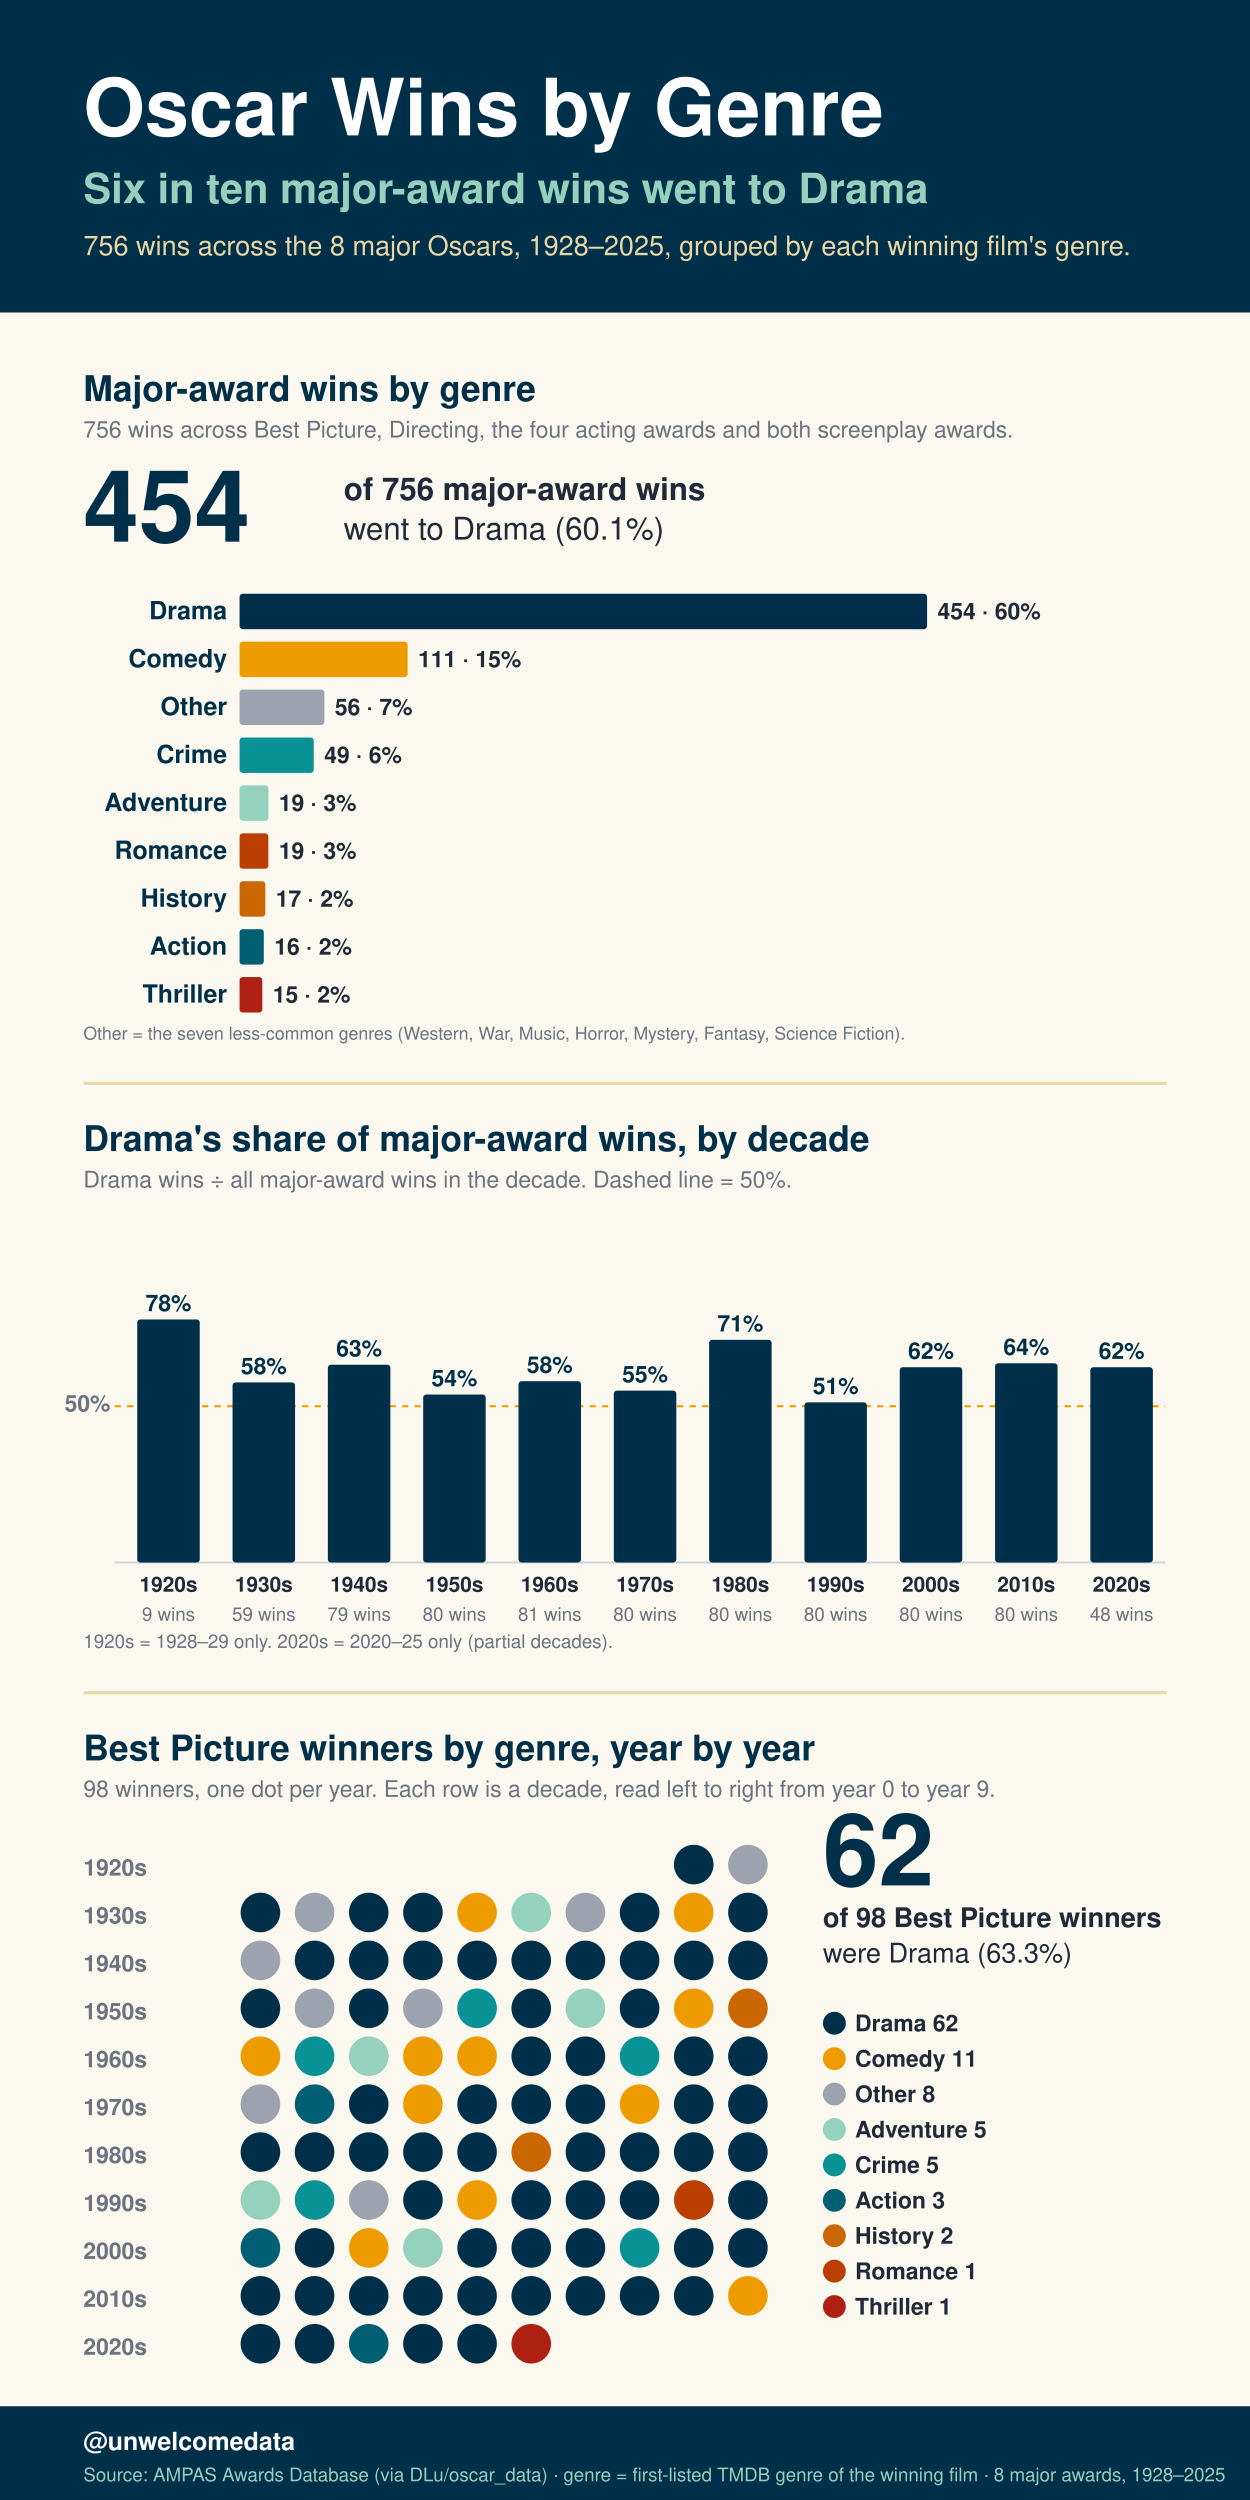
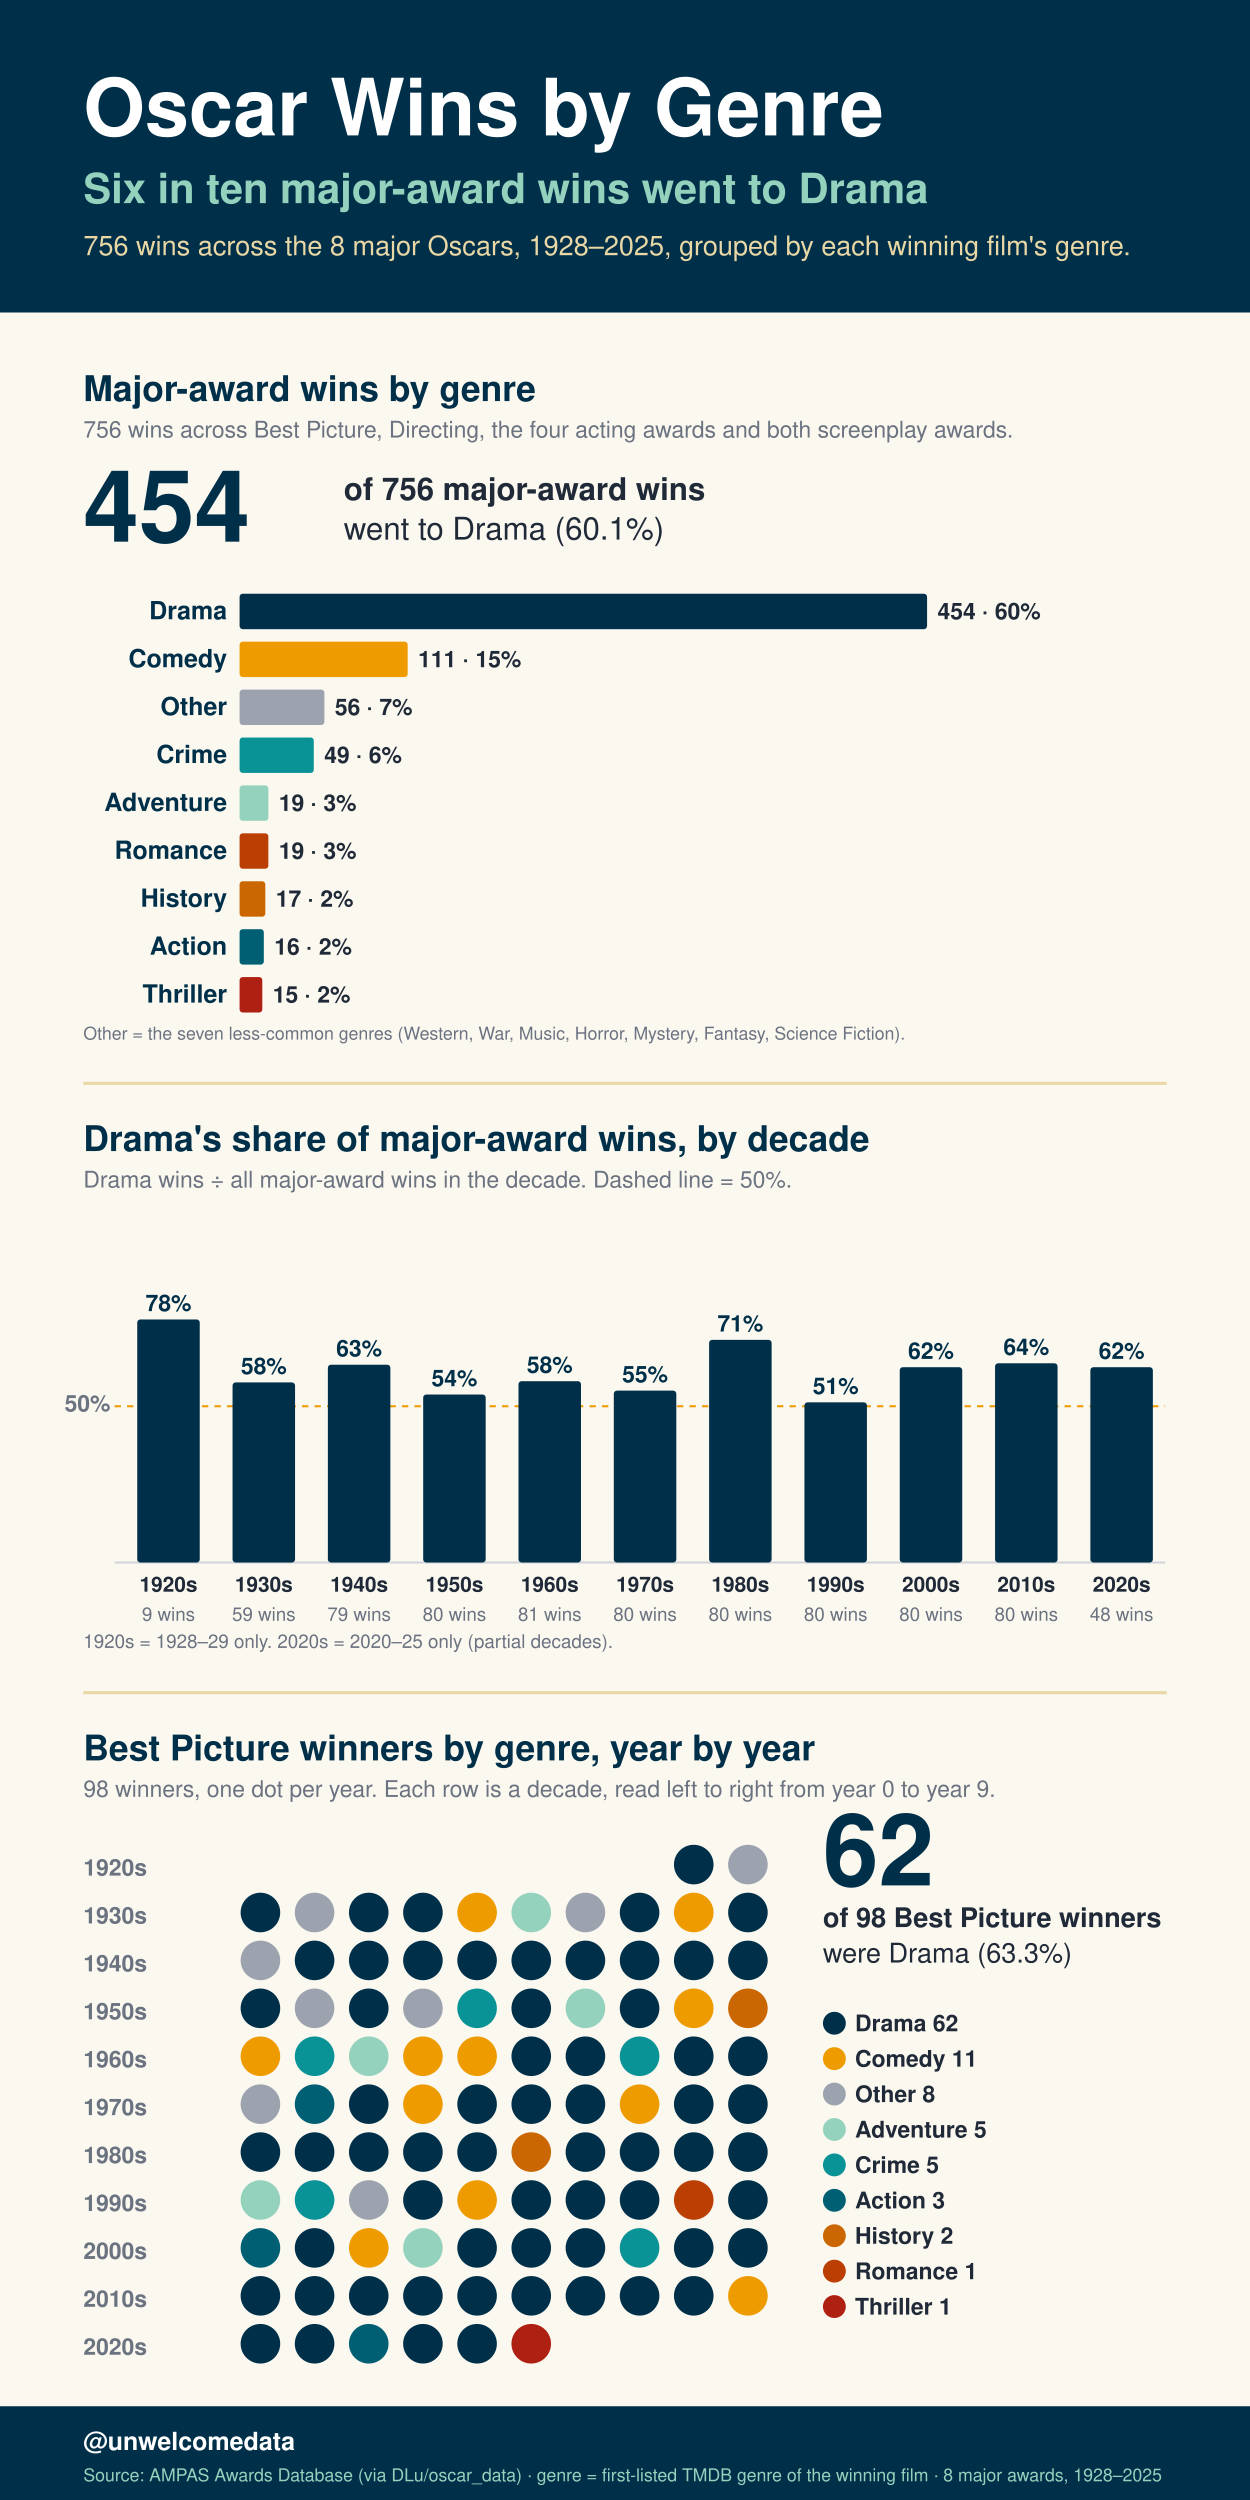
<svg xmlns="http://www.w3.org/2000/svg" width="1200" height="2400" viewBox="0 0 1200 2400" font-family="Helvetica, Arial, sans-serif">
  <rect width="1200" height="2400" fill="#FBF8F0" />
  <rect x="0" y="0" width="1200" height="300" fill="#003049" />
  <text x="80" y="130" fill="#FFFFFF" font-size="76" font-weight="bold" text-anchor="start">Oscar Wins by Genre</text>
  <text x="80" y="195" fill="#94D2BD" font-size="40" font-weight="bold" text-anchor="start">Six in ten major-award wins went to Drama</text>
  <text x="80" y="245" fill="#E9D8A6" font-size="26" font-weight="normal" text-anchor="start">756 wins across the 8 major Oscars, 1928–2025, grouped by each winning film's genre.</text>
  <text x="80" y="385" fill="#003049" font-size="34" font-weight="bold" text-anchor="start">Major-award wins by genre</text>
  <text x="80" y="420" fill="#6B7280" font-size="22" font-weight="normal" text-anchor="start">756 wins across Best Picture, Directing, the four acting awards and both screenplay awards.</text>
  <text x="80" y="520" fill="#003049" font-size="96" font-weight="bold" text-anchor="start">454</text>
  <text x="330" y="480" fill="#1F2937" font-size="30" font-weight="bold" text-anchor="start">of 756 major-award wins</text>
  <text x="330" y="518" fill="#1F2937" font-size="30" font-weight="normal" text-anchor="start">went to Drama (60.1%)</text>
  <text x="218" y="594.48" fill="#003049" font-size="24" font-weight="bold" text-anchor="end">Drama</text>
  <rect data-kind="genre-bar" data-genre="Drama" data-v="454" data-w="660.0" x="230" y="570" width="660.0" height="34" rx="3" fill="#003049" />
  <text x="900" y="594.48" fill="#1F2937" font-size="22" font-weight="bold" text-anchor="start">454  ·  60%</text>
  <text x="218" y="640.48" fill="#003049" font-size="24" font-weight="bold" text-anchor="end">Comedy</text>
  <rect data-kind="genre-bar" data-genre="Comedy" data-v="111" data-w="161.37" x="230" y="616" width="161.37" height="34" rx="3" fill="#EE9B00" />
  <text x="401.37" y="640.48" fill="#1F2937" font-size="22" font-weight="bold" text-anchor="start">111  ·  15%</text>
  <text x="218" y="686.48" fill="#003049" font-size="24" font-weight="bold" text-anchor="end">Other</text>
  <rect data-kind="genre-bar" data-genre="Other" data-v="56" data-w="81.41" x="230" y="662" width="81.41" height="34" rx="3" fill="#9CA3AF" />
  <text x="321.41" y="686.48" fill="#1F2937" font-size="22" font-weight="bold" text-anchor="start">56  ·  7%</text>
  <text x="218" y="732.48" fill="#003049" font-size="24" font-weight="bold" text-anchor="end">Crime</text>
  <rect data-kind="genre-bar" data-genre="Crime" data-v="49" data-w="71.23" x="230" y="708" width="71.23" height="34" rx="3" fill="#0A9396" />
  <text x="311.23" y="732.48" fill="#1F2937" font-size="22" font-weight="bold" text-anchor="start">49  ·  6%</text>
  <text x="218" y="778.48" fill="#003049" font-size="24" font-weight="bold" text-anchor="end">Adventure</text>
  <rect data-kind="genre-bar" data-genre="Adventure" data-v="19" data-w="27.62" x="230" y="754" width="27.62" height="34" rx="3" fill="#94D2BD" />
  <text x="267.62" y="778.48" fill="#1F2937" font-size="22" font-weight="bold" text-anchor="start">19  ·  3%</text>
  <text x="218" y="824.48" fill="#003049" font-size="24" font-weight="bold" text-anchor="end">Romance</text>
  <rect data-kind="genre-bar" data-genre="Romance" data-v="19" data-w="27.62" x="230" y="800" width="27.62" height="34" rx="3" fill="#BB3E03" />
  <text x="267.62" y="824.48" fill="#1F2937" font-size="22" font-weight="bold" text-anchor="start">19  ·  3%</text>
  <text x="218" y="870.48" fill="#003049" font-size="24" font-weight="bold" text-anchor="end">History</text>
  <rect data-kind="genre-bar" data-genre="History" data-v="17" data-w="24.71" x="230" y="846" width="24.71" height="34" rx="3" fill="#CA6702" />
  <text x="264.71" y="870.48" fill="#1F2937" font-size="22" font-weight="bold" text-anchor="start">17  ·  2%</text>
  <text x="218" y="916.48" fill="#003049" font-size="24" font-weight="bold" text-anchor="end">Action</text>
  <rect data-kind="genre-bar" data-genre="Action" data-v="16" data-w="23.26" x="230" y="892" width="23.26" height="34" rx="3" fill="#005F73" />
  <text x="263.26" y="916.48" fill="#1F2937" font-size="22" font-weight="bold" text-anchor="start">16  ·  2%</text>
  <text x="218" y="962.48" fill="#003049" font-size="24" font-weight="bold" text-anchor="end">Thriller</text>
  <rect data-kind="genre-bar" data-genre="Thriller" data-v="15" data-w="21.81" x="230" y="938" width="21.81" height="34" rx="3" fill="#AE2012" />
  <text x="261.81" y="962.48" fill="#1F2937" font-size="22" font-weight="bold" text-anchor="start">15  ·  2%</text>
  <text x="80" y="998" fill="#6B7280" font-size="17" font-weight="normal" text-anchor="start">Other = the seven less-common genres (Western, War, Music, Horror, Mystery, Fantasy, Science Fiction).</text>
  <line x1="80" y1="1040" x2="1120" y2="1040" stroke="#E9D8A6" stroke-width="3" />
  <text x="80" y="1105" fill="#003049" font-size="34" font-weight="bold" text-anchor="start">Drama's share of major-award wins, by decade</text>
  <text x="80" y="1140" fill="#6B7280" font-size="22" font-weight="normal" text-anchor="start">Drama wins ÷ all major-award wins in the decade. Dashed line = 50%.</text>
  <line x1="110" y1="1350.0" x2="1118.5" y2="1350.0" stroke="#EE9B00" stroke-width="2" stroke-dasharray="6 6" />
  <text x="106" y="1355" fill="#6B7280" font-size="22" font-weight="bold" text-anchor="end">50%</text>
  <line x1="110" y1="1500" x2="1118.5" y2="1500" stroke="#D1D5DB" stroke-width="2" />
  <rect data-kind="decade-col" data-decade="1920" data-num="7" data-den="9" data-h="233.33" x="131.75" y="1266.67" width="60" height="233.33" rx="3" fill="#003049" />
  <text x="161.75" y="1258.67" fill="#003049" font-size="22" font-weight="bold" text-anchor="middle">78%</text>
  <text x="161.75" y="1528" fill="#1F2937" font-size="20" font-weight="bold" text-anchor="middle">1920s</text>
  <text x="161.75" y="1556" fill="#6B7280" font-size="18" font-weight="normal" text-anchor="middle">9 wins</text>
  <rect data-kind="decade-col" data-decade="1930" data-num="34" data-den="59" data-h="172.88" x="223.25" y="1327.12" width="60" height="172.88" rx="3" fill="#003049" />
  <text x="253.25" y="1319.12" fill="#003049" font-size="22" font-weight="bold" text-anchor="middle">58%</text>
  <text x="253.25" y="1528" fill="#1F2937" font-size="20" font-weight="bold" text-anchor="middle">1930s</text>
  <text x="253.25" y="1556" fill="#6B7280" font-size="18" font-weight="normal" text-anchor="middle">59 wins</text>
  <rect data-kind="decade-col" data-decade="1940" data-num="50" data-den="79" data-h="189.87" x="314.75" y="1310.13" width="60" height="189.87" rx="3" fill="#003049" />
  <text x="344.75" y="1302.13" fill="#003049" font-size="22" font-weight="bold" text-anchor="middle">63%</text>
  <text x="344.75" y="1528" fill="#1F2937" font-size="20" font-weight="bold" text-anchor="middle">1940s</text>
  <text x="344.75" y="1556" fill="#6B7280" font-size="18" font-weight="normal" text-anchor="middle">79 wins</text>
  <rect data-kind="decade-col" data-decade="1950" data-num="43" data-den="80" data-h="161.25" x="406.25" y="1338.75" width="60" height="161.25" rx="3" fill="#003049" />
  <text x="436.25" y="1330.75" fill="#003049" font-size="22" font-weight="bold" text-anchor="middle">54%</text>
  <text x="436.25" y="1528" fill="#1F2937" font-size="20" font-weight="bold" text-anchor="middle">1950s</text>
  <text x="436.25" y="1556" fill="#6B7280" font-size="18" font-weight="normal" text-anchor="middle">80 wins</text>
  <rect data-kind="decade-col" data-decade="1960" data-num="47" data-den="81" data-h="174.07" x="497.75" y="1325.93" width="60" height="174.07" rx="3" fill="#003049" />
  <text x="527.75" y="1317.93" fill="#003049" font-size="22" font-weight="bold" text-anchor="middle">58%</text>
  <text x="527.75" y="1528" fill="#1F2937" font-size="20" font-weight="bold" text-anchor="middle">1960s</text>
  <text x="527.75" y="1556" fill="#6B7280" font-size="18" font-weight="normal" text-anchor="middle">81 wins</text>
  <rect data-kind="decade-col" data-decade="1970" data-num="44" data-den="80" data-h="165.0" x="589.25" y="1335" width="60" height="165.0" rx="3" fill="#003049" />
  <text x="619.25" y="1327" fill="#003049" font-size="22" font-weight="bold" text-anchor="middle">55%</text>
  <text x="619.25" y="1528" fill="#1F2937" font-size="20" font-weight="bold" text-anchor="middle">1970s</text>
  <text x="619.25" y="1556" fill="#6B7280" font-size="18" font-weight="normal" text-anchor="middle">80 wins</text>
  <rect data-kind="decade-col" data-decade="1980" data-num="57" data-den="80" data-h="213.75" x="680.75" y="1286.25" width="60" height="213.75" rx="3" fill="#003049" />
  <text x="710.75" y="1278.25" fill="#003049" font-size="22" font-weight="bold" text-anchor="middle">71%</text>
  <text x="710.75" y="1528" fill="#1F2937" font-size="20" font-weight="bold" text-anchor="middle">1980s</text>
  <text x="710.75" y="1556" fill="#6B7280" font-size="18" font-weight="normal" text-anchor="middle">80 wins</text>
  <rect data-kind="decade-col" data-decade="1990" data-num="41" data-den="80" data-h="153.75" x="772.25" y="1346.25" width="60" height="153.75" rx="3" fill="#003049" />
  <text x="802.25" y="1338.25" fill="#003049" font-size="22" font-weight="bold" text-anchor="middle">51%</text>
  <text x="802.25" y="1528" fill="#1F2937" font-size="20" font-weight="bold" text-anchor="middle">1990s</text>
  <text x="802.25" y="1556" fill="#6B7280" font-size="18" font-weight="normal" text-anchor="middle">80 wins</text>
  <rect data-kind="decade-col" data-decade="2000" data-num="50" data-den="80" data-h="187.5" x="863.75" y="1312.5" width="60" height="187.5" rx="3" fill="#003049" />
  <text x="893.75" y="1304.5" fill="#003049" font-size="22" font-weight="bold" text-anchor="middle">62%</text>
  <text x="893.75" y="1528" fill="#1F2937" font-size="20" font-weight="bold" text-anchor="middle">2000s</text>
  <text x="893.75" y="1556" fill="#6B7280" font-size="18" font-weight="normal" text-anchor="middle">80 wins</text>
  <rect data-kind="decade-col" data-decade="2010" data-num="51" data-den="80" data-h="191.25" x="955.25" y="1308.75" width="60" height="191.25" rx="3" fill="#003049" />
  <text x="985.25" y="1300.75" fill="#003049" font-size="22" font-weight="bold" text-anchor="middle">64%</text>
  <text x="985.25" y="1528" fill="#1F2937" font-size="20" font-weight="bold" text-anchor="middle">2010s</text>
  <text x="985.25" y="1556" fill="#6B7280" font-size="18" font-weight="normal" text-anchor="middle">80 wins</text>
  <rect data-kind="decade-col" data-decade="2020" data-num="30" data-den="48" data-h="187.5" x="1046.75" y="1312.5" width="60" height="187.5" rx="3" fill="#003049" />
  <text x="1076.75" y="1304.5" fill="#003049" font-size="22" font-weight="bold" text-anchor="middle">62%</text>
  <text x="1076.75" y="1528" fill="#1F2937" font-size="20" font-weight="bold" text-anchor="middle">2020s</text>
  <text x="1076.75" y="1556" fill="#6B7280" font-size="18" font-weight="normal" text-anchor="middle">48 wins</text>
  <text x="80" y="1582" fill="#6B7280" font-size="18" font-weight="normal" text-anchor="start">1920s = 1928–29 only. 2020s = 2020–25 only (partial decades).</text>
  <line x1="80" y1="1625" x2="1120" y2="1625" stroke="#E9D8A6" stroke-width="3" />
  <text x="80" y="1690" fill="#003049" font-size="34" font-weight="bold" text-anchor="start">Best Picture winners by genre, year by year</text>
  <text x="80" y="1725" fill="#6B7280" font-size="22" font-weight="normal" text-anchor="start">98 winners, one dot per year. Each row is a decade, read left to right from year 0 to year 9.</text>
  <text x="80" y="1800.55" fill="#6B7280" font-size="22" font-weight="bold" text-anchor="start">1920s</text>
  <text x="80" y="1846.55" fill="#6B7280" font-size="22" font-weight="bold" text-anchor="start">1930s</text>
  <text x="80" y="1892.55" fill="#6B7280" font-size="22" font-weight="bold" text-anchor="start">1940s</text>
  <text x="80" y="1938.55" fill="#6B7280" font-size="22" font-weight="bold" text-anchor="start">1950s</text>
  <text x="80" y="1984.55" fill="#6B7280" font-size="22" font-weight="bold" text-anchor="start">1960s</text>
  <text x="80" y="2030.55" fill="#6B7280" font-size="22" font-weight="bold" text-anchor="start">1970s</text>
  <text x="80" y="2076.55" fill="#6B7280" font-size="22" font-weight="bold" text-anchor="start">1980s</text>
  <text x="80" y="2122.55" fill="#6B7280" font-size="22" font-weight="bold" text-anchor="start">1990s</text>
  <text x="80" y="2168.55" fill="#6B7280" font-size="22" font-weight="bold" text-anchor="start">2000s</text>
  <text x="80" y="2214.55" fill="#6B7280" font-size="22" font-weight="bold" text-anchor="start">2010s</text>
  <text x="80" y="2260.55" fill="#6B7280" font-size="22" font-weight="bold" text-anchor="start">2020s</text>
  <circle data-kind="bp-dot" data-year="1928" data-genre="Drama" cx="666" cy="1790" r="19" fill="#003049" />
  <circle data-kind="bp-dot" data-year="1929" data-genre="Other" cx="718" cy="1790" r="19" fill="#9CA3AF" />
  <circle data-kind="bp-dot" data-year="1930" data-genre="Drama" cx="250" cy="1836" r="19" fill="#003049" />
  <circle data-kind="bp-dot" data-year="1931" data-genre="Other" cx="302" cy="1836" r="19" fill="#9CA3AF" />
  <circle data-kind="bp-dot" data-year="1932" data-genre="Drama" cx="354" cy="1836" r="19" fill="#003049" />
  <circle data-kind="bp-dot" data-year="1933" data-genre="Drama" cx="406" cy="1836" r="19" fill="#003049" />
  <circle data-kind="bp-dot" data-year="1934" data-genre="Comedy" cx="458" cy="1836" r="19" fill="#EE9B00" />
  <circle data-kind="bp-dot" data-year="1935" data-genre="Adventure" cx="510" cy="1836" r="19" fill="#94D2BD" />
  <circle data-kind="bp-dot" data-year="1936" data-genre="Other" cx="562" cy="1836" r="19" fill="#9CA3AF" />
  <circle data-kind="bp-dot" data-year="1937" data-genre="Drama" cx="614" cy="1836" r="19" fill="#003049" />
  <circle data-kind="bp-dot" data-year="1938" data-genre="Comedy" cx="666" cy="1836" r="19" fill="#EE9B00" />
  <circle data-kind="bp-dot" data-year="1939" data-genre="Drama" cx="718" cy="1836" r="19" fill="#003049" />
  <circle data-kind="bp-dot" data-year="1940" data-genre="Other" cx="250" cy="1882" r="19" fill="#9CA3AF" />
  <circle data-kind="bp-dot" data-year="1941" data-genre="Drama" cx="302" cy="1882" r="19" fill="#003049" />
  <circle data-kind="bp-dot" data-year="1942" data-genre="Drama" cx="354" cy="1882" r="19" fill="#003049" />
  <circle data-kind="bp-dot" data-year="1943" data-genre="Drama" cx="406" cy="1882" r="19" fill="#003049" />
  <circle data-kind="bp-dot" data-year="1944" data-genre="Drama" cx="458" cy="1882" r="19" fill="#003049" />
  <circle data-kind="bp-dot" data-year="1945" data-genre="Drama" cx="510" cy="1882" r="19" fill="#003049" />
  <circle data-kind="bp-dot" data-year="1946" data-genre="Drama" cx="562" cy="1882" r="19" fill="#003049" />
  <circle data-kind="bp-dot" data-year="1947" data-genre="Drama" cx="614" cy="1882" r="19" fill="#003049" />
  <circle data-kind="bp-dot" data-year="1948" data-genre="Drama" cx="666" cy="1882" r="19" fill="#003049" />
  <circle data-kind="bp-dot" data-year="1949" data-genre="Drama" cx="718" cy="1882" r="19" fill="#003049" />
  <circle data-kind="bp-dot" data-year="1950" data-genre="Drama" cx="250" cy="1928" r="19" fill="#003049" />
  <circle data-kind="bp-dot" data-year="1951" data-genre="Other" cx="302" cy="1928" r="19" fill="#9CA3AF" />
  <circle data-kind="bp-dot" data-year="1952" data-genre="Drama" cx="354" cy="1928" r="19" fill="#003049" />
  <circle data-kind="bp-dot" data-year="1953" data-genre="Other" cx="406" cy="1928" r="19" fill="#9CA3AF" />
  <circle data-kind="bp-dot" data-year="1954" data-genre="Crime" cx="458" cy="1928" r="19" fill="#0A9396" />
  <circle data-kind="bp-dot" data-year="1955" data-genre="Drama" cx="510" cy="1928" r="19" fill="#003049" />
  <circle data-kind="bp-dot" data-year="1956" data-genre="Adventure" cx="562" cy="1928" r="19" fill="#94D2BD" />
  <circle data-kind="bp-dot" data-year="1957" data-genre="Drama" cx="614" cy="1928" r="19" fill="#003049" />
  <circle data-kind="bp-dot" data-year="1958" data-genre="Comedy" cx="666" cy="1928" r="19" fill="#EE9B00" />
  <circle data-kind="bp-dot" data-year="1959" data-genre="History" cx="718" cy="1928" r="19" fill="#CA6702" />
  <circle data-kind="bp-dot" data-year="1960" data-genre="Comedy" cx="250" cy="1974" r="19" fill="#EE9B00" />
  <circle data-kind="bp-dot" data-year="1961" data-genre="Crime" cx="302" cy="1974" r="19" fill="#0A9396" />
  <circle data-kind="bp-dot" data-year="1962" data-genre="Adventure" cx="354" cy="1974" r="19" fill="#94D2BD" />
  <circle data-kind="bp-dot" data-year="1963" data-genre="Comedy" cx="406" cy="1974" r="19" fill="#EE9B00" />
  <circle data-kind="bp-dot" data-year="1964" data-genre="Comedy" cx="458" cy="1974" r="19" fill="#EE9B00" />
  <circle data-kind="bp-dot" data-year="1965" data-genre="Drama" cx="510" cy="1974" r="19" fill="#003049" />
  <circle data-kind="bp-dot" data-year="1966" data-genre="Drama" cx="562" cy="1974" r="19" fill="#003049" />
  <circle data-kind="bp-dot" data-year="1967" data-genre="Crime" cx="614" cy="1974" r="19" fill="#0A9396" />
  <circle data-kind="bp-dot" data-year="1968" data-genre="Drama" cx="666" cy="1974" r="19" fill="#003049" />
  <circle data-kind="bp-dot" data-year="1969" data-genre="Drama" cx="718" cy="1974" r="19" fill="#003049" />
  <circle data-kind="bp-dot" data-year="1970" data-genre="Other" cx="250" cy="2020" r="19" fill="#9CA3AF" />
  <circle data-kind="bp-dot" data-year="1971" data-genre="Action" cx="302" cy="2020" r="19" fill="#005F73" />
  <circle data-kind="bp-dot" data-year="1972" data-genre="Drama" cx="354" cy="2020" r="19" fill="#003049" />
  <circle data-kind="bp-dot" data-year="1973" data-genre="Comedy" cx="406" cy="2020" r="19" fill="#EE9B00" />
  <circle data-kind="bp-dot" data-year="1974" data-genre="Drama" cx="458" cy="2020" r="19" fill="#003049" />
  <circle data-kind="bp-dot" data-year="1975" data-genre="Drama" cx="510" cy="2020" r="19" fill="#003049" />
  <circle data-kind="bp-dot" data-year="1976" data-genre="Drama" cx="562" cy="2020" r="19" fill="#003049" />
  <circle data-kind="bp-dot" data-year="1977" data-genre="Comedy" cx="614" cy="2020" r="19" fill="#EE9B00" />
  <circle data-kind="bp-dot" data-year="1978" data-genre="Drama" cx="666" cy="2020" r="19" fill="#003049" />
  <circle data-kind="bp-dot" data-year="1979" data-genre="Drama" cx="718" cy="2020" r="19" fill="#003049" />
  <circle data-kind="bp-dot" data-year="1980" data-genre="Drama" cx="250" cy="2066" r="19" fill="#003049" />
  <circle data-kind="bp-dot" data-year="1981" data-genre="Drama" cx="302" cy="2066" r="19" fill="#003049" />
  <circle data-kind="bp-dot" data-year="1982" data-genre="Drama" cx="354" cy="2066" r="19" fill="#003049" />
  <circle data-kind="bp-dot" data-year="1983" data-genre="Drama" cx="406" cy="2066" r="19" fill="#003049" />
  <circle data-kind="bp-dot" data-year="1984" data-genre="Drama" cx="458" cy="2066" r="19" fill="#003049" />
  <circle data-kind="bp-dot" data-year="1985" data-genre="History" cx="510" cy="2066" r="19" fill="#CA6702" />
  <circle data-kind="bp-dot" data-year="1986" data-genre="Drama" cx="562" cy="2066" r="19" fill="#003049" />
  <circle data-kind="bp-dot" data-year="1987" data-genre="Drama" cx="614" cy="2066" r="19" fill="#003049" />
  <circle data-kind="bp-dot" data-year="1988" data-genre="Drama" cx="666" cy="2066" r="19" fill="#003049" />
  <circle data-kind="bp-dot" data-year="1989" data-genre="Drama" cx="718" cy="2066" r="19" fill="#003049" />
  <circle data-kind="bp-dot" data-year="1990" data-genre="Adventure" cx="250" cy="2112" r="19" fill="#94D2BD" />
  <circle data-kind="bp-dot" data-year="1991" data-genre="Crime" cx="302" cy="2112" r="19" fill="#0A9396" />
  <circle data-kind="bp-dot" data-year="1992" data-genre="Other" cx="354" cy="2112" r="19" fill="#9CA3AF" />
  <circle data-kind="bp-dot" data-year="1993" data-genre="Drama" cx="406" cy="2112" r="19" fill="#003049" />
  <circle data-kind="bp-dot" data-year="1994" data-genre="Comedy" cx="458" cy="2112" r="19" fill="#EE9B00" />
  <circle data-kind="bp-dot" data-year="1995" data-genre="Drama" cx="510" cy="2112" r="19" fill="#003049" />
  <circle data-kind="bp-dot" data-year="1996" data-genre="Drama" cx="562" cy="2112" r="19" fill="#003049" />
  <circle data-kind="bp-dot" data-year="1997" data-genre="Drama" cx="614" cy="2112" r="19" fill="#003049" />
  <circle data-kind="bp-dot" data-year="1998" data-genre="Romance" cx="666" cy="2112" r="19" fill="#BB3E03" />
  <circle data-kind="bp-dot" data-year="1999" data-genre="Drama" cx="718" cy="2112" r="19" fill="#003049" />
  <circle data-kind="bp-dot" data-year="2000" data-genre="Action" cx="250" cy="2158" r="19" fill="#005F73" />
  <circle data-kind="bp-dot" data-year="2001" data-genre="Drama" cx="302" cy="2158" r="19" fill="#003049" />
  <circle data-kind="bp-dot" data-year="2002" data-genre="Comedy" cx="354" cy="2158" r="19" fill="#EE9B00" />
  <circle data-kind="bp-dot" data-year="2003" data-genre="Adventure" cx="406" cy="2158" r="19" fill="#94D2BD" />
  <circle data-kind="bp-dot" data-year="2004" data-genre="Drama" cx="458" cy="2158" r="19" fill="#003049" />
  <circle data-kind="bp-dot" data-year="2005" data-genre="Drama" cx="510" cy="2158" r="19" fill="#003049" />
  <circle data-kind="bp-dot" data-year="2006" data-genre="Drama" cx="562" cy="2158" r="19" fill="#003049" />
  <circle data-kind="bp-dot" data-year="2007" data-genre="Crime" cx="614" cy="2158" r="19" fill="#0A9396" />
  <circle data-kind="bp-dot" data-year="2008" data-genre="Drama" cx="666" cy="2158" r="19" fill="#003049" />
  <circle data-kind="bp-dot" data-year="2009" data-genre="Drama" cx="718" cy="2158" r="19" fill="#003049" />
  <circle data-kind="bp-dot" data-year="2010" data-genre="Drama" cx="250" cy="2204" r="19" fill="#003049" />
  <circle data-kind="bp-dot" data-year="2011" data-genre="Drama" cx="302" cy="2204" r="19" fill="#003049" />
  <circle data-kind="bp-dot" data-year="2012" data-genre="Drama" cx="354" cy="2204" r="19" fill="#003049" />
  <circle data-kind="bp-dot" data-year="2013" data-genre="Drama" cx="406" cy="2204" r="19" fill="#003049" />
  <circle data-kind="bp-dot" data-year="2014" data-genre="Drama" cx="458" cy="2204" r="19" fill="#003049" />
  <circle data-kind="bp-dot" data-year="2015" data-genre="Drama" cx="510" cy="2204" r="19" fill="#003049" />
  <circle data-kind="bp-dot" data-year="2016" data-genre="Drama" cx="562" cy="2204" r="19" fill="#003049" />
  <circle data-kind="bp-dot" data-year="2017" data-genre="Drama" cx="614" cy="2204" r="19" fill="#003049" />
  <circle data-kind="bp-dot" data-year="2018" data-genre="Drama" cx="666" cy="2204" r="19" fill="#003049" />
  <circle data-kind="bp-dot" data-year="2019" data-genre="Comedy" cx="718" cy="2204" r="19" fill="#EE9B00" />
  <circle data-kind="bp-dot" data-year="2020" data-genre="Drama" cx="250" cy="2250" r="19" fill="#003049" />
  <circle data-kind="bp-dot" data-year="2021" data-genre="Drama" cx="302" cy="2250" r="19" fill="#003049" />
  <circle data-kind="bp-dot" data-year="2022" data-genre="Action" cx="354" cy="2250" r="19" fill="#005F73" />
  <circle data-kind="bp-dot" data-year="2023" data-genre="Drama" cx="406" cy="2250" r="19" fill="#003049" />
  <circle data-kind="bp-dot" data-year="2024" data-genre="Drama" cx="458" cy="2250" r="19" fill="#003049" />
  <circle data-kind="bp-dot" data-year="2025" data-genre="Thriller" cx="510" cy="2250" r="19" fill="#AE2012" />
  <text x="790" y="1810" fill="#003049" font-size="96" font-weight="bold" text-anchor="start">62</text>
  <text x="790" y="1850" fill="#1F2937" font-size="26" font-weight="bold" text-anchor="start">of 98 Best Picture winners</text>
  <text x="790" y="1884" fill="#1F2937" font-size="26" font-weight="normal" text-anchor="start">were Drama (63.3%)</text>
  <circle cx="801" cy="1942.3" r="11" fill="#003049" />
  <text x="820.8" y="1950" fill="#1F2937" font-size="22" font-weight="bold" text-anchor="start">Drama  62</text>
  <circle cx="801" cy="1976.3" r="11" fill="#EE9B00" />
  <text x="820.8" y="1984" fill="#1F2937" font-size="22" font-weight="bold" text-anchor="start">Comedy  11</text>
  <circle cx="801" cy="2010.3" r="11" fill="#9CA3AF" />
  <text x="820.8" y="2018" fill="#1F2937" font-size="22" font-weight="bold" text-anchor="start">Other  8</text>
  <circle cx="801" cy="2044.3" r="11" fill="#94D2BD" />
  <text x="820.8" y="2052" fill="#1F2937" font-size="22" font-weight="bold" text-anchor="start">Adventure  5</text>
  <circle cx="801" cy="2078.3" r="11" fill="#0A9396" />
  <text x="820.8" y="2086" fill="#1F2937" font-size="22" font-weight="bold" text-anchor="start">Crime  5</text>
  <circle cx="801" cy="2112.3" r="11" fill="#005F73" />
  <text x="820.8" y="2120" fill="#1F2937" font-size="22" font-weight="bold" text-anchor="start">Action  3</text>
  <circle cx="801" cy="2146.3" r="11" fill="#CA6702" />
  <text x="820.8" y="2154" fill="#1F2937" font-size="22" font-weight="bold" text-anchor="start">History  2</text>
  <circle cx="801" cy="2180.3" r="11" fill="#BB3E03" />
  <text x="820.8" y="2188" fill="#1F2937" font-size="22" font-weight="bold" text-anchor="start">Romance  1</text>
  <circle cx="801" cy="2214.3" r="11" fill="#AE2012" />
  <text x="820.8" y="2222" fill="#1F2937" font-size="22" font-weight="bold" text-anchor="start">Thriller  1</text>
  <rect x="0" y="2310" width="1200" height="90" fill="#003049" />
  <text x="80" y="2352" fill="#FFFFFF" font-size="24" font-weight="bold" text-anchor="start">@unwelcomedata</text>
-   <text x="80" y="2382" fill="#94D2BD" font-size="18" font-weight="normal" text-anchor="start">Source: AMPAS Awards Database (via DLu/oscar_data) · genre = first-listed TMDB genre of the winning film · 8 major awards, 1928–2025</text>
+   <text x="80" y="2382" fill="#94D2BD" font-size="17" font-weight="normal" text-anchor="start">Source: AMPAS Awards Database (via DLu/oscar_data) · genre = first-listed TMDB genre of the winning film · 8 major awards, 1928–2025</text>
</svg>
